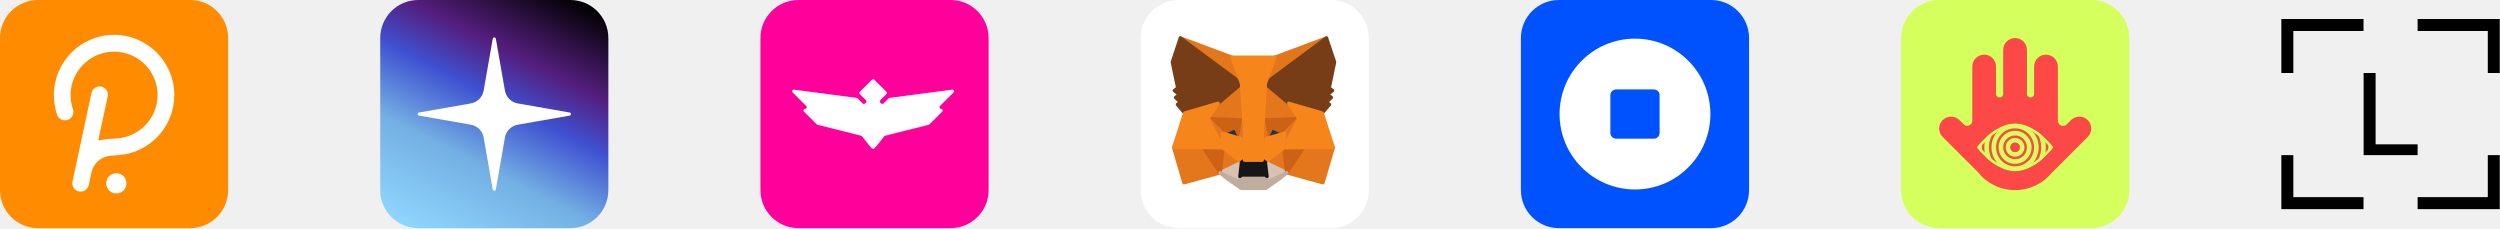
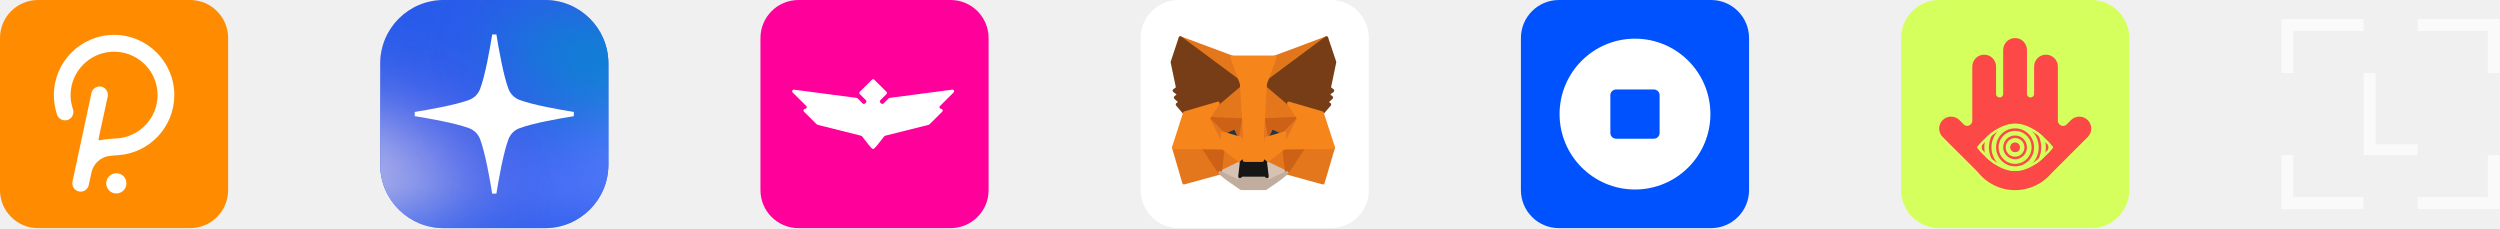
<svg xmlns="http://www.w3.org/2000/svg" width="263" height="24" viewBox="0 0 263 24" fill="none">
  <rect width="24" height="24" rx="4" fill="#FF8C00" />
-   <path d="M12.002 3.666C8.516 3.666 5.667 6.498 5.667 10.001C5.667 10.705 5.784 11.392 6.002 12.062C6.153 12.515 6.656 12.766 7.125 12.616C7.578 12.465 7.829 11.962 7.678 11.493C7.494 10.973 7.41 10.42 7.427 9.867C7.494 7.504 9.404 5.56 11.767 5.443C14.399 5.308 16.577 7.403 16.577 10.001C16.577 12.431 14.667 14.426 12.27 14.56C12.27 14.56 11.382 14.61 10.946 14.677C10.728 14.71 10.561 14.744 10.443 14.761C10.393 14.777 10.343 14.727 10.36 14.677L10.511 13.94L11.332 10.152C11.432 9.683 11.131 9.213 10.661 9.113C10.192 9.012 9.723 9.314 9.622 9.783C9.622 9.783 7.645 19.001 7.628 19.102C7.527 19.571 7.829 20.04 8.298 20.14C8.767 20.241 9.237 19.939 9.337 19.47C9.354 19.37 9.622 18.146 9.622 18.146C9.823 17.208 10.594 16.52 11.499 16.403C11.7 16.37 12.488 16.319 12.488 16.319C15.756 16.068 18.337 13.336 18.337 10.001C18.337 6.498 15.488 3.666 12.002 3.666ZM12.455 18.247C11.885 18.129 11.315 18.481 11.198 19.068C11.08 19.638 11.432 20.208 12.019 20.325C12.589 20.442 13.159 20.09 13.276 19.504C13.393 18.917 13.041 18.364 12.455 18.247Z" fill="white" />
-   <rect x="40" width="24" height="24" rx="4" fill="url(#paint0_linear_411_8057)" />
-   <path d="M51.837 4.075C51.869 3.893 52.131 3.893 52.163 4.075L53.119 9.536C53.24 10.222 53.777 10.76 54.464 10.88L59.924 11.837C60.107 11.869 60.107 12.131 59.924 12.163L54.464 13.12C53.777 13.24 53.24 13.778 53.119 14.464L52.163 19.925C52.131 20.107 51.869 20.107 51.837 19.925L50.88 14.464C50.76 13.778 50.222 13.24 49.535 13.12L44.075 12.163C43.892 12.131 43.892 11.869 44.075 11.837L49.535 10.88C50.222 10.76 50.76 10.222 50.88 9.536L51.837 4.075Z" fill="white" />
+   <path d="M12.002 3.668C8.516 3.668 5.667 6.5 5.667 10.003C5.667 10.707 5.784 11.394 6.002 12.065C6.153 12.517 6.656 12.768 7.125 12.617C7.578 12.467 7.829 11.964 7.678 11.495C7.494 10.975 7.41 10.422 7.427 9.869C7.494 7.506 9.404 5.562 11.767 5.444C14.399 5.31 16.577 7.405 16.577 10.003C16.577 12.433 14.667 14.428 12.27 14.562C12.27 14.562 11.382 14.612 10.946 14.679C10.728 14.712 10.561 14.746 10.443 14.763C10.393 14.78 10.343 14.729 10.36 14.679L10.511 13.941L11.332 10.154C11.432 9.685 11.131 9.215 10.661 9.115C10.192 9.014 9.723 9.316 9.622 9.785C9.622 9.785 7.645 19.003 7.628 19.103C7.527 19.573 7.829 20.042 8.298 20.142C8.767 20.243 9.237 19.941 9.337 19.472C9.354 19.372 9.622 18.148 9.622 18.148C9.823 17.21 10.594 16.523 11.499 16.405C11.7 16.372 12.488 16.321 12.488 16.321C15.756 16.07 18.337 13.338 18.337 10.003C18.337 6.5 15.488 3.668 12.002 3.668ZM12.455 18.249C11.885 18.131 11.315 18.483 11.198 19.07C11.08 19.64 11.432 20.209 12.019 20.327C12.589 20.444 13.159 20.092 13.276 19.506C13.393 18.919 13.041 18.366 12.455 18.249Z" fill="white" />
+   <g clip-path="url(#clip0_1148_25988)">
+     <g clip-path="url(#clip1_1148_25988)">
+       <path d="M57.407 0H46.667C42.985 0 40 2.985 40 6.667V17.407C40 21.089 42.985 24.074 46.667 24.074H57.407C61.089 24.074 64.074 21.089 64.074 17.407V6.667C64.074 2.985 61.089 0 57.407 0Z" fill="#265AEA" />
+       <g filter="url(#filter0_f_1148_25988)">
+         <ellipse cx="46.964" cy="24.243" rx="17.471" ry="11.91" transform="rotate(41.7655 46.9639 24.243)" fill="#5063EB" />
+       </g>
+       <g filter="url(#filter1_f_1148_25988)">
+         <ellipse cx="64.394" cy="-4.453" rx="17.471" ry="11.053" transform="rotate(41.7655 64.3935 -4.45278)" fill="#696FEB" />
+       </g>
+       <g filter="url(#filter2_f_1148_25988)">
+         <ellipse cx="67.002" cy="4.215" rx="17.471" ry="11.053" transform="rotate(41.7655 67.0024 4.21519)" fill="#0D80D3" />
+       </g>
+       <g filter="url(#filter3_f_1148_25988)">
+         <ellipse rx="17.471" ry="11.053" transform="matrix(-0.745878 0.666083 0.666083 0.745878 64.3311 25.7171)" fill="#5378FB" />
+       </g>
+       <g filter="url(#filter4_f_1148_25988)">
+         <ellipse cx="39.212" cy="27.049" rx="17.471" ry="11.053" transform="rotate(48.3336 39.2116 27.0495)" fill="#CCCAE9" />
+       </g>
+       <path d="M60.37 11.999V12.222C59.004 12.439 56.074 12.945 54.628 13.497C54.373 13.595 54.142 13.744 53.948 13.936C53.754 14.129 53.603 14.359 53.503 14.613C52.951 16.047 52.438 18.997 52.222 20.37H51.778C51.56 18.997 51.047 16.047 50.495 14.611C50.395 14.357 50.244 14.127 50.05 13.935C49.856 13.743 49.625 13.593 49.37 13.496C47.926 12.944 44.995 12.438 43.629 12.222V11.777C44.995 11.559 47.926 11.053 49.372 10.502C49.626 10.404 49.858 10.254 50.052 10.062C50.245 9.87 50.397 9.64 50.497 9.386C51.049 7.951 51.561 5.002 51.778 3.629H52.222C52.44 5.002 52.952 7.951 53.504 9.387C53.604 9.641 53.756 9.871 53.95 10.063C54.143 10.255 54.375 10.405 54.629 10.503C56.074 11.055 59.004 11.561 60.37 11.777V11.999Z" fill="white" />
+     </g>
+   </g>
  <rect x="80" width="24" height="24" rx="4" fill="#FF009A" />
-   <path d="M93.588 10.297L100.175 9.431C100.339 9.41 100.437 9.609 100.321 9.725L98.884 11.154C98.774 11.263 98.852 11.45 99.006 11.45C99.16 11.45 99.237 11.636 99.127 11.745L97.781 13.084C97.759 13.106 97.731 13.121 97.701 13.129L93.118 14.278C93.081 14.287 93.047 14.308 93.024 14.339L92.314 15.239C92.151 15.438 91.975 15.616 91.975 15.616C91.907 15.683 91.798 15.683 91.731 15.616C91.731 15.616 91.517 15.414 91.391 15.239L90.681 14.339C90.657 14.308 90.625 14.287 90.587 14.278L86.005 13.129C85.974 13.121 85.947 13.105 85.925 13.084L84.578 11.745C84.469 11.636 84.546 11.45 84.7 11.45C84.854 11.45 84.931 11.263 84.822 11.154L83.385 9.725C83.268 9.609 83.366 9.409 83.53 9.431L90.117 10.297C90.154 10.302 90.189 10.319 90.216 10.346L90.758 10.885C90.826 10.952 90.935 10.952 91.003 10.885L91.098 10.79C91.166 10.723 91.166 10.612 91.098 10.545L90.451 9.901C90.382 9.834 90.382 9.723 90.451 9.656L91.731 8.383C91.798 8.316 91.907 8.316 91.975 8.383L93.255 9.656C93.323 9.723 93.323 9.834 93.255 9.901L92.607 10.544C92.539 10.612 92.539 10.722 92.607 10.79L92.702 10.884C92.769 10.951 92.879 10.951 92.946 10.884L93.489 10.345C93.516 10.319 93.551 10.301 93.588 10.297Z" fill="white" />
+   <path d="M93.588 10.298L100.175 9.432C100.339 9.411 100.437 9.61 100.321 9.726L98.884 11.155C98.774 11.264 98.852 11.45 99.006 11.45C99.16 11.45 99.237 11.637 99.127 11.746L97.781 13.085C97.759 13.107 97.731 13.122 97.701 13.13L93.118 14.279C93.081 14.288 93.047 14.309 93.024 14.339L92.314 15.241C92.151 15.439 91.975 15.617 91.975 15.617C91.907 15.684 91.798 15.684 91.731 15.617C91.731 15.617 91.517 15.415 91.391 15.241L90.681 14.339C90.657 14.309 90.625 14.288 90.587 14.279L86.005 13.13C85.974 13.122 85.947 13.107 85.925 13.085L84.578 11.746C84.469 11.637 84.546 11.45 84.7 11.45C84.854 11.45 84.931 11.264 84.822 11.155L83.385 9.726C83.268 9.61 83.366 9.41 83.53 9.432L90.117 10.298C90.154 10.303 90.189 10.32 90.216 10.347L90.758 10.886C90.826 10.953 90.935 10.953 91.003 10.886L91.098 10.791C91.166 10.724 91.166 10.613 91.098 10.546L90.451 9.902C90.382 9.835 90.382 9.724 90.451 9.657L91.731 8.384C91.798 8.317 91.907 8.317 91.975 8.384L93.255 9.657C93.323 9.724 93.323 9.835 93.255 9.902L92.607 10.545C92.539 10.613 92.539 10.723 92.607 10.79L92.702 10.885C92.769 10.952 92.879 10.952 92.946 10.885L93.489 10.346C93.516 10.32 93.551 10.302 93.588 10.298Z" fill="white" />
  <rect x="120" width="24" height="24" rx="4" fill="white" />
  <path d="M139.544 4L132.887 8.944L134.118 6.027L139.544 4Z" fill="#E2761B" stroke="#E2761B" stroke-width="0.364" stroke-linecap="round" stroke-linejoin="round" />
  <path d="M124.176 4L130.779 8.991L129.609 6.027L124.176 4ZM137.148 15.46L135.376 18.177L139.169 19.22L140.259 15.521L137.148 15.46ZM123.474 15.521L124.557 19.22L128.351 18.177L126.578 15.46L123.474 15.521Z" fill="#E4761B" stroke="#E4761B" stroke-width="0.364" stroke-linecap="round" stroke-linejoin="round" />
-   <path d="M128.137 10.87L127.08 12.469L130.846 12.636L130.712 8.589L128.137 10.87ZM135.583 10.87L132.974 8.542L132.887 12.636L136.647 12.469L135.583 10.87ZM128.351 18.176L130.612 17.072L128.658 15.547L128.351 18.176ZM133.107 17.072L135.375 18.176L135.061 15.547L133.107 17.072Z" fill="#E4761B" stroke="#E4761B" stroke-width="0.364" stroke-linecap="round" stroke-linejoin="round" />
+   <path d="M128.137 10.871L127.08 12.47L130.846 12.637L130.712 8.59L128.137 10.871ZM135.583 10.871L132.974 8.543L132.887 12.637L136.647 12.47L135.583 10.871ZM128.351 18.177L130.612 17.073L128.658 15.548L128.351 18.177ZM133.107 17.073L135.375 18.177L135.061 15.548L133.107 17.073Z" fill="#E4761B" stroke="#E4761B" stroke-width="0.364" stroke-linecap="round" stroke-linejoin="round" />
  <path d="M135.376 18.176L133.108 17.072L133.288 18.551L133.268 19.173L135.376 18.176ZM128.351 18.176L130.458 19.173L130.445 18.551L130.612 17.072L128.351 18.176Z" fill="#D7C1B3" stroke="#D7C1B3" stroke-width="0.364" stroke-linecap="round" stroke-linejoin="round" />
  <path d="M130.492 14.57L128.605 14.015L129.936 13.406L130.492 14.57ZM133.228 14.57L133.783 13.406L135.121 14.015L133.228 14.57Z" fill="#233447" stroke="#233447" stroke-width="0.364" stroke-linecap="round" stroke-linejoin="round" />
-   <path d="M128.351 18.177L128.672 15.46L126.578 15.521L128.351 18.177ZM135.054 15.46L135.375 18.177L137.148 15.521L135.054 15.46ZM136.646 12.47L132.887 12.637L133.234 14.57L133.79 13.406L135.128 14.015L136.646 12.47ZM128.605 14.015L129.943 13.406L130.491 14.57L130.846 12.637L127.079 12.47L128.605 14.015Z" fill="#CD6116" stroke="#CD6116" stroke-width="0.364" stroke-linecap="round" stroke-linejoin="round" />
-   <path d="M127.08 12.47L128.658 15.547L128.605 14.015L127.08 12.47ZM135.128 14.015L135.061 15.547L136.647 12.47L135.128 14.015ZM130.846 12.637L130.492 14.57L130.933 16.852L131.034 13.848L130.846 12.637ZM132.887 12.637L132.706 13.841L132.786 16.852L133.235 14.57L132.887 12.637Z" fill="#E4751F" stroke="#E4751F" stroke-width="0.364" stroke-linecap="round" stroke-linejoin="round" />
+   <path d="M128.351 18.175L128.672 15.459L126.578 15.52L128.351 18.175ZM135.054 15.459L135.375 18.175L137.148 15.52L135.054 15.459ZM136.646 12.469L132.887 12.636L133.234 14.569L133.79 13.405L135.128 14.014L136.646 12.469ZM128.605 14.014L129.943 13.405L130.491 14.569L130.846 12.636L127.079 12.469L128.605 14.014Z" fill="#CD6116" stroke="#CD6116" stroke-width="0.364" stroke-linecap="round" stroke-linejoin="round" />
+   <path d="M127.08 12.469L128.658 15.546L128.605 14.014L127.08 12.469ZM135.128 14.014L135.061 15.546L136.647 12.469L135.128 14.014ZM130.846 12.636L130.492 14.569L130.933 16.851L131.034 13.847L130.846 12.636ZM132.887 12.636L132.706 13.84L132.786 16.851L133.235 14.569L132.887 12.636Z" fill="#E4751F" stroke="#E4751F" stroke-width="0.364" stroke-linecap="round" stroke-linejoin="round" />
  <path d="M133.235 14.571L132.786 16.852L133.108 17.073L135.061 15.548L135.128 14.016L133.235 14.571ZM128.605 14.016L128.659 15.548L130.612 17.073L130.933 16.852L130.492 14.571L128.605 14.016Z" fill="#F6851B" stroke="#F6851B" stroke-width="0.364" stroke-linecap="round" stroke-linejoin="round" />
-   <path d="M133.268 19.174L133.288 18.551L133.121 18.404H130.599L130.445 18.551L130.458 19.174L128.351 18.177L129.087 18.779L130.579 19.816H133.141L134.64 18.779L135.376 18.177L133.268 19.174Z" fill="#C0AD9E" stroke="#C0AD9E" stroke-width="0.364" stroke-linecap="round" stroke-linejoin="round" />
+   <path d="M133.268 19.173L133.288 18.55L133.121 18.403H130.599L130.445 18.55L130.458 19.173L128.351 18.176L129.087 18.778L130.579 19.815H133.141L134.64 18.778L135.376 18.176L133.268 19.173Z" fill="#C0AD9E" stroke="#C0AD9E" stroke-width="0.364" stroke-linecap="round" stroke-linejoin="round" />
  <path d="M133.108 17.072L132.786 16.852H130.933L130.612 17.072L130.445 18.551L130.599 18.404H133.121L133.288 18.551L133.108 17.072Z" fill="#161616" stroke="#161616" stroke-width="0.364" stroke-linecap="round" stroke-linejoin="round" />
  <path d="M139.825 9.265L140.394 6.536L139.544 4L133.108 8.777L135.583 10.871L139.082 11.895L139.858 10.991L139.524 10.75L140.059 10.262L139.644 9.941L140.18 9.533L139.825 9.265ZM123.333 6.536L123.902 9.265L123.541 9.533L124.076 9.941L123.668 10.262L124.203 10.75L123.869 10.991L124.638 11.895L128.137 10.871L130.612 8.777L124.176 4L123.333 6.536Z" fill="#763D16" stroke="#763D16" stroke-width="0.364" stroke-linecap="round" stroke-linejoin="round" />
-   <path d="M139.082 11.894L135.583 10.87L136.647 12.469L135.061 15.547L137.148 15.52H140.259L139.082 11.894ZM128.137 10.87L124.638 11.894L123.474 15.52H126.578L128.659 15.547L127.08 12.469L128.137 10.87ZM132.887 12.636L133.108 8.776L134.124 6.026H129.609L130.612 8.776L130.846 12.636L130.927 13.854L130.933 16.851H132.786L132.8 13.854L132.887 12.636Z" fill="#F6851B" stroke="#F6851B" stroke-width="0.364" stroke-linecap="round" stroke-linejoin="round" />
-   <g clip-path="url(#clip0_411_8057)">
+   <path d="M139.082 11.895L135.583 10.871L136.647 12.47L135.061 15.547L137.148 15.521H140.259L139.082 11.895ZM128.137 10.871L124.638 11.895L123.474 15.521H126.578L128.659 15.547L127.08 12.47L128.137 10.871ZM132.887 12.637L133.108 8.777L134.124 6.027H129.609L130.612 8.777L130.846 12.637L130.927 13.855L130.933 16.852H132.786L132.8 13.855L132.887 12.637Z" fill="#F6851B" stroke="#F6851B" stroke-width="0.364" stroke-linecap="round" stroke-linejoin="round" />
+   <g clip-path="url(#clip2_1148_25988)">
    <rect x="160" width="24" height="24" rx="4" fill="#0052FF" />
-     <path d="M172 23.333C178.26 23.333 183.334 18.259 183.334 11.999C183.334 5.74 178.26 0.666 172 0.666C165.741 0.666 160.667 5.74 160.667 11.999C160.667 18.259 165.741 23.333 172 23.333Z" fill="#0052FF" />
-     <path fill-rule="evenodd" clip-rule="evenodd" d="M172 19.932C176.382 19.932 179.934 16.38 179.934 11.999C179.934 7.617 176.382 4.065 172 4.065C167.619 4.065 164.067 7.617 164.067 11.999C164.067 16.38 167.619 19.932 172 19.932ZM170.017 9.408C169.682 9.408 169.41 9.68 169.41 10.015V13.982C169.41 14.317 169.682 14.589 170.017 14.589H173.984C174.319 14.589 174.591 14.317 174.591 13.982V10.015C174.591 9.68 174.319 9.408 173.984 9.408H170.017Z" fill="white" />
+     <path d="M172 23.335C178.26 23.335 183.334 18.261 183.334 12.001C183.334 5.742 178.26 0.668 172 0.668C165.741 0.668 160.667 5.742 160.667 12.001C160.667 18.261 165.741 23.335 172 23.335Z" fill="#0052FF" />
+     <path fill-rule="evenodd" clip-rule="evenodd" d="M172 19.935C176.382 19.935 179.934 16.383 179.934 12.002C179.934 7.62 176.382 4.068 172 4.068C167.619 4.068 164.067 7.62 164.067 12.002C164.067 16.383 167.619 19.935 172 19.935ZM170.017 9.411C169.682 9.411 169.41 9.683 169.41 10.018V13.985C169.41 14.32 169.682 14.592 170.017 14.592H173.984C174.319 14.592 174.591 14.32 174.591 13.985V10.018C174.591 9.683 174.319 9.411 173.984 9.411H170.017Z" fill="white" />
  </g>
  <rect x="200" width="24" height="24" rx="4" fill="#D5FF5C" />
-   <path fill-rule="evenodd" clip-rule="evenodd" d="M216.535 12.917C216.687 13.248 217.135 13.365 217.393 13.107L217.865 12.636C218.354 12.148 219.145 12.148 219.634 12.636C220.122 13.124 220.122 13.915 219.634 14.403L215.809 18.227C214.891 19.312 213.519 20.001 211.986 20.001C210.385 20.001 208.96 19.249 208.044 18.079L204.366 14.403C203.878 13.915 203.878 13.123 204.366 12.635C204.855 12.147 205.646 12.147 206.135 12.635L206.6 13.1C206.852 13.352 207.29 13.239 207.439 12.915V12.915C207.468 12.851 207.484 12.782 207.484 12.712L207.484 7.002C207.484 6.311 208.044 5.751 208.735 5.751C209.426 5.751 209.985 6.311 209.985 7.002L209.985 9.89C209.985 10.139 210.24 10.307 210.477 10.232V10.232C210.627 10.185 210.736 10.048 210.736 9.891L210.736 5.252C210.736 4.561 211.296 4.001 211.987 4.001C212.677 4.001 213.237 4.561 213.237 5.252L213.237 9.891C213.237 10.049 213.346 10.185 213.496 10.232V10.232C213.733 10.307 213.987 10.139 213.987 9.89L213.987 7.002C213.987 6.311 214.547 5.751 215.238 5.751C215.928 5.751 216.488 6.311 216.488 7.002L216.488 12.709C216.488 12.781 216.505 12.851 216.535 12.917V12.917Z" fill="#FD4848" />
-   <path d="M215.989 15.501C215.989 15.501 214.197 18.001 211.987 18.001C209.777 18.001 207.985 15.501 207.985 15.501C207.985 15.501 209.777 13.001 211.987 13.001C214.197 13.001 215.989 15.501 215.989 15.501Z" fill="#D5FF5C" />
-   <path d="M213.855 15.501C213.855 16.532 213.018 17.368 211.987 17.368C210.955 17.368 210.119 16.532 210.119 15.501C210.119 14.47 210.955 13.634 211.987 13.634C213.018 13.634 213.855 14.47 213.855 15.501Z" stroke="#FD4848" stroke-width="0.266" />
-   <path d="M213.105 15.501C213.105 16.118 212.604 16.618 211.987 16.618C211.37 16.618 210.869 16.118 210.869 15.501C210.869 14.884 211.37 14.384 211.987 14.384C212.604 14.384 213.105 14.884 213.105 15.501Z" stroke="#FD4848" stroke-width="0.266" />
-   <path d="M214.605 15.501C214.605 16.946 213.433 18.118 211.987 18.118C210.541 18.118 209.369 16.946 209.369 15.501C209.369 14.056 210.541 12.884 211.987 12.884C213.433 12.884 214.605 14.056 214.605 15.501Z" stroke="#FD4848" stroke-width="0.266" />
-   <path d="M215.356 15.501C215.356 17.36 213.847 18.868 211.987 18.868C210.126 18.868 208.618 17.36 208.618 15.501C208.618 13.641 210.126 12.134 211.987 12.134C213.847 12.134 215.356 13.641 215.356 15.501Z" stroke="#FD4848" stroke-width="0.266" />
-   <path d="M212.354 15.501C212.354 15.704 212.19 15.868 211.987 15.868C211.784 15.868 211.62 15.704 211.62 15.501C211.62 15.298 211.784 15.134 211.987 15.134C212.19 15.134 212.354 15.298 212.354 15.501Z" fill="#162BEB" stroke="#FD4848" stroke-width="0.266" />
-   <ellipse cx="211.987" cy="15.501" rx="0.5" ry="0.5" fill="#FD4848" />
-   <path d="M208.171 15.527C208.164 15.518 208.157 15.509 208.151 15.501C208.157 15.493 208.164 15.484 208.171 15.475C208.223 15.409 208.3 15.313 208.4 15.197C208.599 14.966 208.888 14.659 209.244 14.352C209.96 13.734 210.93 13.134 211.987 13.134C213.044 13.134 214.013 13.734 214.73 14.352C215.086 14.659 215.374 14.966 215.573 15.197C215.673 15.313 215.75 15.409 215.802 15.475C215.81 15.484 215.816 15.493 215.822 15.501C215.816 15.509 215.81 15.518 215.802 15.527C215.75 15.594 215.673 15.689 215.573 15.805C215.374 16.035 215.086 16.343 214.73 16.65C214.013 17.268 213.044 17.868 211.987 17.868C210.93 17.868 209.96 17.268 209.244 16.65C208.888 16.343 208.599 16.035 208.4 15.805C208.3 15.689 208.223 15.594 208.171 15.527Z" stroke="#D5FF5C" stroke-width="0.266" />
-   <g clip-path="url(#clip1_411_8057)">
-     <path d="M240 16.321V22H248.642V20.741H241.259V16.321H240ZM261.716 16.321V20.741H254.333V22H262.975V16.321H261.716ZM248.654 7.679V16.321H254.333V15.185H249.914V7.679H248.654ZM240 2V7.679H241.259V3.259H248.642V2H240ZM254.333 2V3.259H261.716V7.679H262.975V2H254.333Z" fill="currentColor" />
+   <path fill-rule="evenodd" clip-rule="evenodd" d="M216.535 12.918C216.687 13.249 217.135 13.366 217.393 13.108L217.865 12.636C218.354 12.148 219.145 12.148 219.634 12.636C220.122 13.124 220.122 13.916 219.634 14.404L215.81 18.226C214.893 19.312 213.52 20.002 211.986 20.002C210.386 20.002 208.961 19.251 208.045 18.081L204.366 14.404C203.878 13.916 203.878 13.124 204.366 12.636C204.855 12.148 205.646 12.148 206.135 12.636L206.6 13.101C206.852 13.354 207.29 13.24 207.439 12.916C207.468 12.852 207.484 12.783 207.484 12.713L207.484 7.003C207.484 6.312 208.044 5.752 208.735 5.752C209.426 5.752 209.985 6.312 209.985 7.003L209.985 9.891C209.985 10.14 210.24 10.308 210.477 10.233C210.627 10.186 210.736 10.049 210.736 9.892L210.736 5.253C210.736 4.562 211.296 4.002 211.987 4.002C212.677 4.002 213.237 4.562 213.237 5.253L213.237 9.892C213.237 10.05 213.346 10.186 213.496 10.233C213.733 10.308 213.987 10.14 213.987 9.891L213.987 7.003C213.987 6.312 214.547 5.752 215.238 5.752C215.928 5.752 216.488 6.312 216.488 7.003L216.488 12.71C216.488 12.782 216.505 12.852 216.535 12.918Z" fill="#FD4848" />
+   <path d="M215.989 15.502C215.989 15.502 214.197 18.002 211.987 18.002C209.777 18.002 207.985 15.502 207.985 15.502C207.985 15.502 209.777 13.002 211.987 13.002C214.197 13.002 215.989 15.502 215.989 15.502Z" fill="#D5FF5C" />
+   <path d="M213.855 15.502C213.855 16.533 213.018 17.369 211.987 17.369C210.955 17.369 210.119 16.533 210.119 15.502C210.119 14.471 210.955 13.635 211.987 13.635C213.018 13.635 213.855 14.471 213.855 15.502Z" stroke="#FD4848" stroke-width="0.266" />
+   <path d="M213.105 15.502C213.105 16.119 212.604 16.619 211.987 16.619C211.37 16.619 210.869 16.119 210.869 15.502C210.869 14.885 211.37 14.385 211.987 14.385C212.604 14.385 213.105 14.885 213.105 15.502Z" stroke="#FD4848" stroke-width="0.266" />
+   <path d="M214.605 15.502C214.605 16.947 213.433 18.119 211.987 18.119C210.541 18.119 209.369 16.947 209.369 15.502C209.369 14.057 210.541 12.885 211.987 12.885C213.433 12.885 214.605 14.057 214.605 15.502Z" stroke="#FD4848" stroke-width="0.266" />
+   <path d="M215.356 15.502C215.356 17.361 213.847 18.869 211.987 18.869C210.126 18.869 208.618 17.361 208.618 15.502C208.618 13.642 210.126 12.135 211.987 12.135C213.847 12.135 215.356 13.642 215.356 15.502Z" stroke="#FD4848" stroke-width="0.266" />
+   <path d="M212.354 15.502C212.354 15.705 212.19 15.869 211.987 15.869C211.784 15.869 211.62 15.705 211.62 15.502C211.62 15.299 211.784 15.135 211.987 15.135C212.19 15.135 212.354 15.299 212.354 15.502Z" fill="#162BEB" stroke="#FD4848" stroke-width="0.266" />
+   <ellipse cx="211.987" cy="15.502" rx="0.5" ry="0.5" fill="#FD4848" />
+   <path d="M208.171 15.526C208.164 15.517 208.157 15.508 208.151 15.5C208.157 15.492 208.164 15.483 208.171 15.474C208.223 15.408 208.3 15.312 208.4 15.196C208.599 14.966 208.888 14.658 209.244 14.351C209.96 13.733 210.93 13.133 211.987 13.133C213.044 13.133 214.013 13.733 214.73 14.351C215.086 14.658 215.374 14.966 215.573 15.196C215.673 15.312 215.75 15.408 215.802 15.474C215.81 15.483 215.816 15.492 215.822 15.5C215.816 15.508 215.81 15.517 215.802 15.526C215.75 15.592 215.673 15.688 215.573 15.804C215.374 16.035 215.086 16.342 214.73 16.649C214.013 17.267 213.044 17.867 211.987 17.867C210.93 17.867 209.96 17.267 209.244 16.649C208.888 16.342 208.599 16.035 208.4 15.804C208.3 15.688 208.223 15.592 208.171 15.526Z" stroke="#D5FF5C" stroke-width="0.266" />
+   <g clip-path="url(#clip3_1148_25988)">
+     <path d="M240 16.321V22H248.642V20.741H241.259V16.321H240ZM261.716 16.321V20.741H254.333V22H262.975V16.321H261.716ZM248.654 7.679V16.321H254.333V15.185H249.914V7.679H248.654ZM240 2V7.679H241.259V3.259H248.642V2H240ZM254.333 2V3.259H261.716V7.679H262.975V2H254.333Z" fill="#FAFAFA" />
  </g>
  <defs>
-     <linearGradient id="paint0_linear_411_8057" x1="62.891" y1="-10.583" x2="40" y2="33.969" gradientUnits="userSpaceOnUse">
-       <stop offset="0.206" />
-       <stop offset="0.37" stop-color="#541E7E" />
-       <stop offset="0.471" stop-color="#3F51D1" />
-       <stop offset="0.609" stop-color="#73AFE3" />
-       <stop offset="0.801" stop-color="#90D7FF" />
-     </linearGradient>
-     <clipPath id="clip0_411_8057">
+     <filter id="filter0_f_1148_25988" x="21.039" y="-1.065" width="51.849" height="50.617" filterUnits="userSpaceOnUse" color-interpolation-filters="sRGB">
+       <feFlood flood-opacity="0" result="BackgroundImageFix" />
+       <feBlend mode="normal" in="SourceGraphic" in2="BackgroundImageFix" result="shape" />
+       <feGaussianBlur stdDeviation="5.333" result="effect1_foregroundBlur_1148_25988" />
+     </filter>
+     <filter id="filter1_f_1148_25988" x="33.424" y="-34.715" width="61.94" height="60.525" filterUnits="userSpaceOnUse" color-interpolation-filters="sRGB">
+       <feFlood flood-opacity="0" result="BackgroundImageFix" />
+       <feBlend mode="normal" in="SourceGraphic" in2="BackgroundImageFix" result="shape" />
+       <feGaussianBlur stdDeviation="8" result="effect1_foregroundBlur_1148_25988" />
+     </filter>
+     <filter id="filter2_f_1148_25988" x="44.033" y="-18.047" width="45.94" height="44.525" filterUnits="userSpaceOnUse" color-interpolation-filters="sRGB">
+       <feFlood flood-opacity="0" result="BackgroundImageFix" />
+       <feBlend mode="normal" in="SourceGraphic" in2="BackgroundImageFix" result="shape" />
+       <feGaussianBlur stdDeviation="4" result="effect1_foregroundBlur_1148_25988" />
+     </filter>
+     <filter id="filter3_f_1148_25988" x="41.361" y="3.455" width="45.94" height="44.525" filterUnits="userSpaceOnUse" color-interpolation-filters="sRGB">
+       <feFlood flood-opacity="0" result="BackgroundImageFix" />
+       <feBlend mode="normal" in="SourceGraphic" in2="BackgroundImageFix" result="shape" />
+       <feGaussianBlur stdDeviation="4" result="effect1_foregroundBlur_1148_25988" />
+     </filter>
+     <filter id="filter4_f_1148_25988" x="15.627" y="2.737" width="47.17" height="48.626" filterUnits="userSpaceOnUse" color-interpolation-filters="sRGB">
+       <feFlood flood-opacity="0" result="BackgroundImageFix" />
+       <feBlend mode="normal" in="SourceGraphic" in2="BackgroundImageFix" result="shape" />
+       <feGaussianBlur stdDeviation="4.667" result="effect1_foregroundBlur_1148_25988" />
+     </filter>
+     <clipPath id="clip0_1148_25988">
+       <rect x="40" width="24" height="24" rx="6.667" fill="white" />
+     </clipPath>
+     <clipPath id="clip1_1148_25988">
+       <rect x="40" width="24" height="24" rx="6.667" fill="white" />
+     </clipPath>
+     <clipPath id="clip2_1148_25988">
      <rect x="160" width="24" height="24" rx="4" fill="white" />
    </clipPath>
-     <clipPath id="clip1_411_8057">
+     <clipPath id="clip3_1148_25988">
      <rect width="22.975" height="20" fill="white" transform="translate(240 2)" />
    </clipPath>
  </defs>
</svg>
